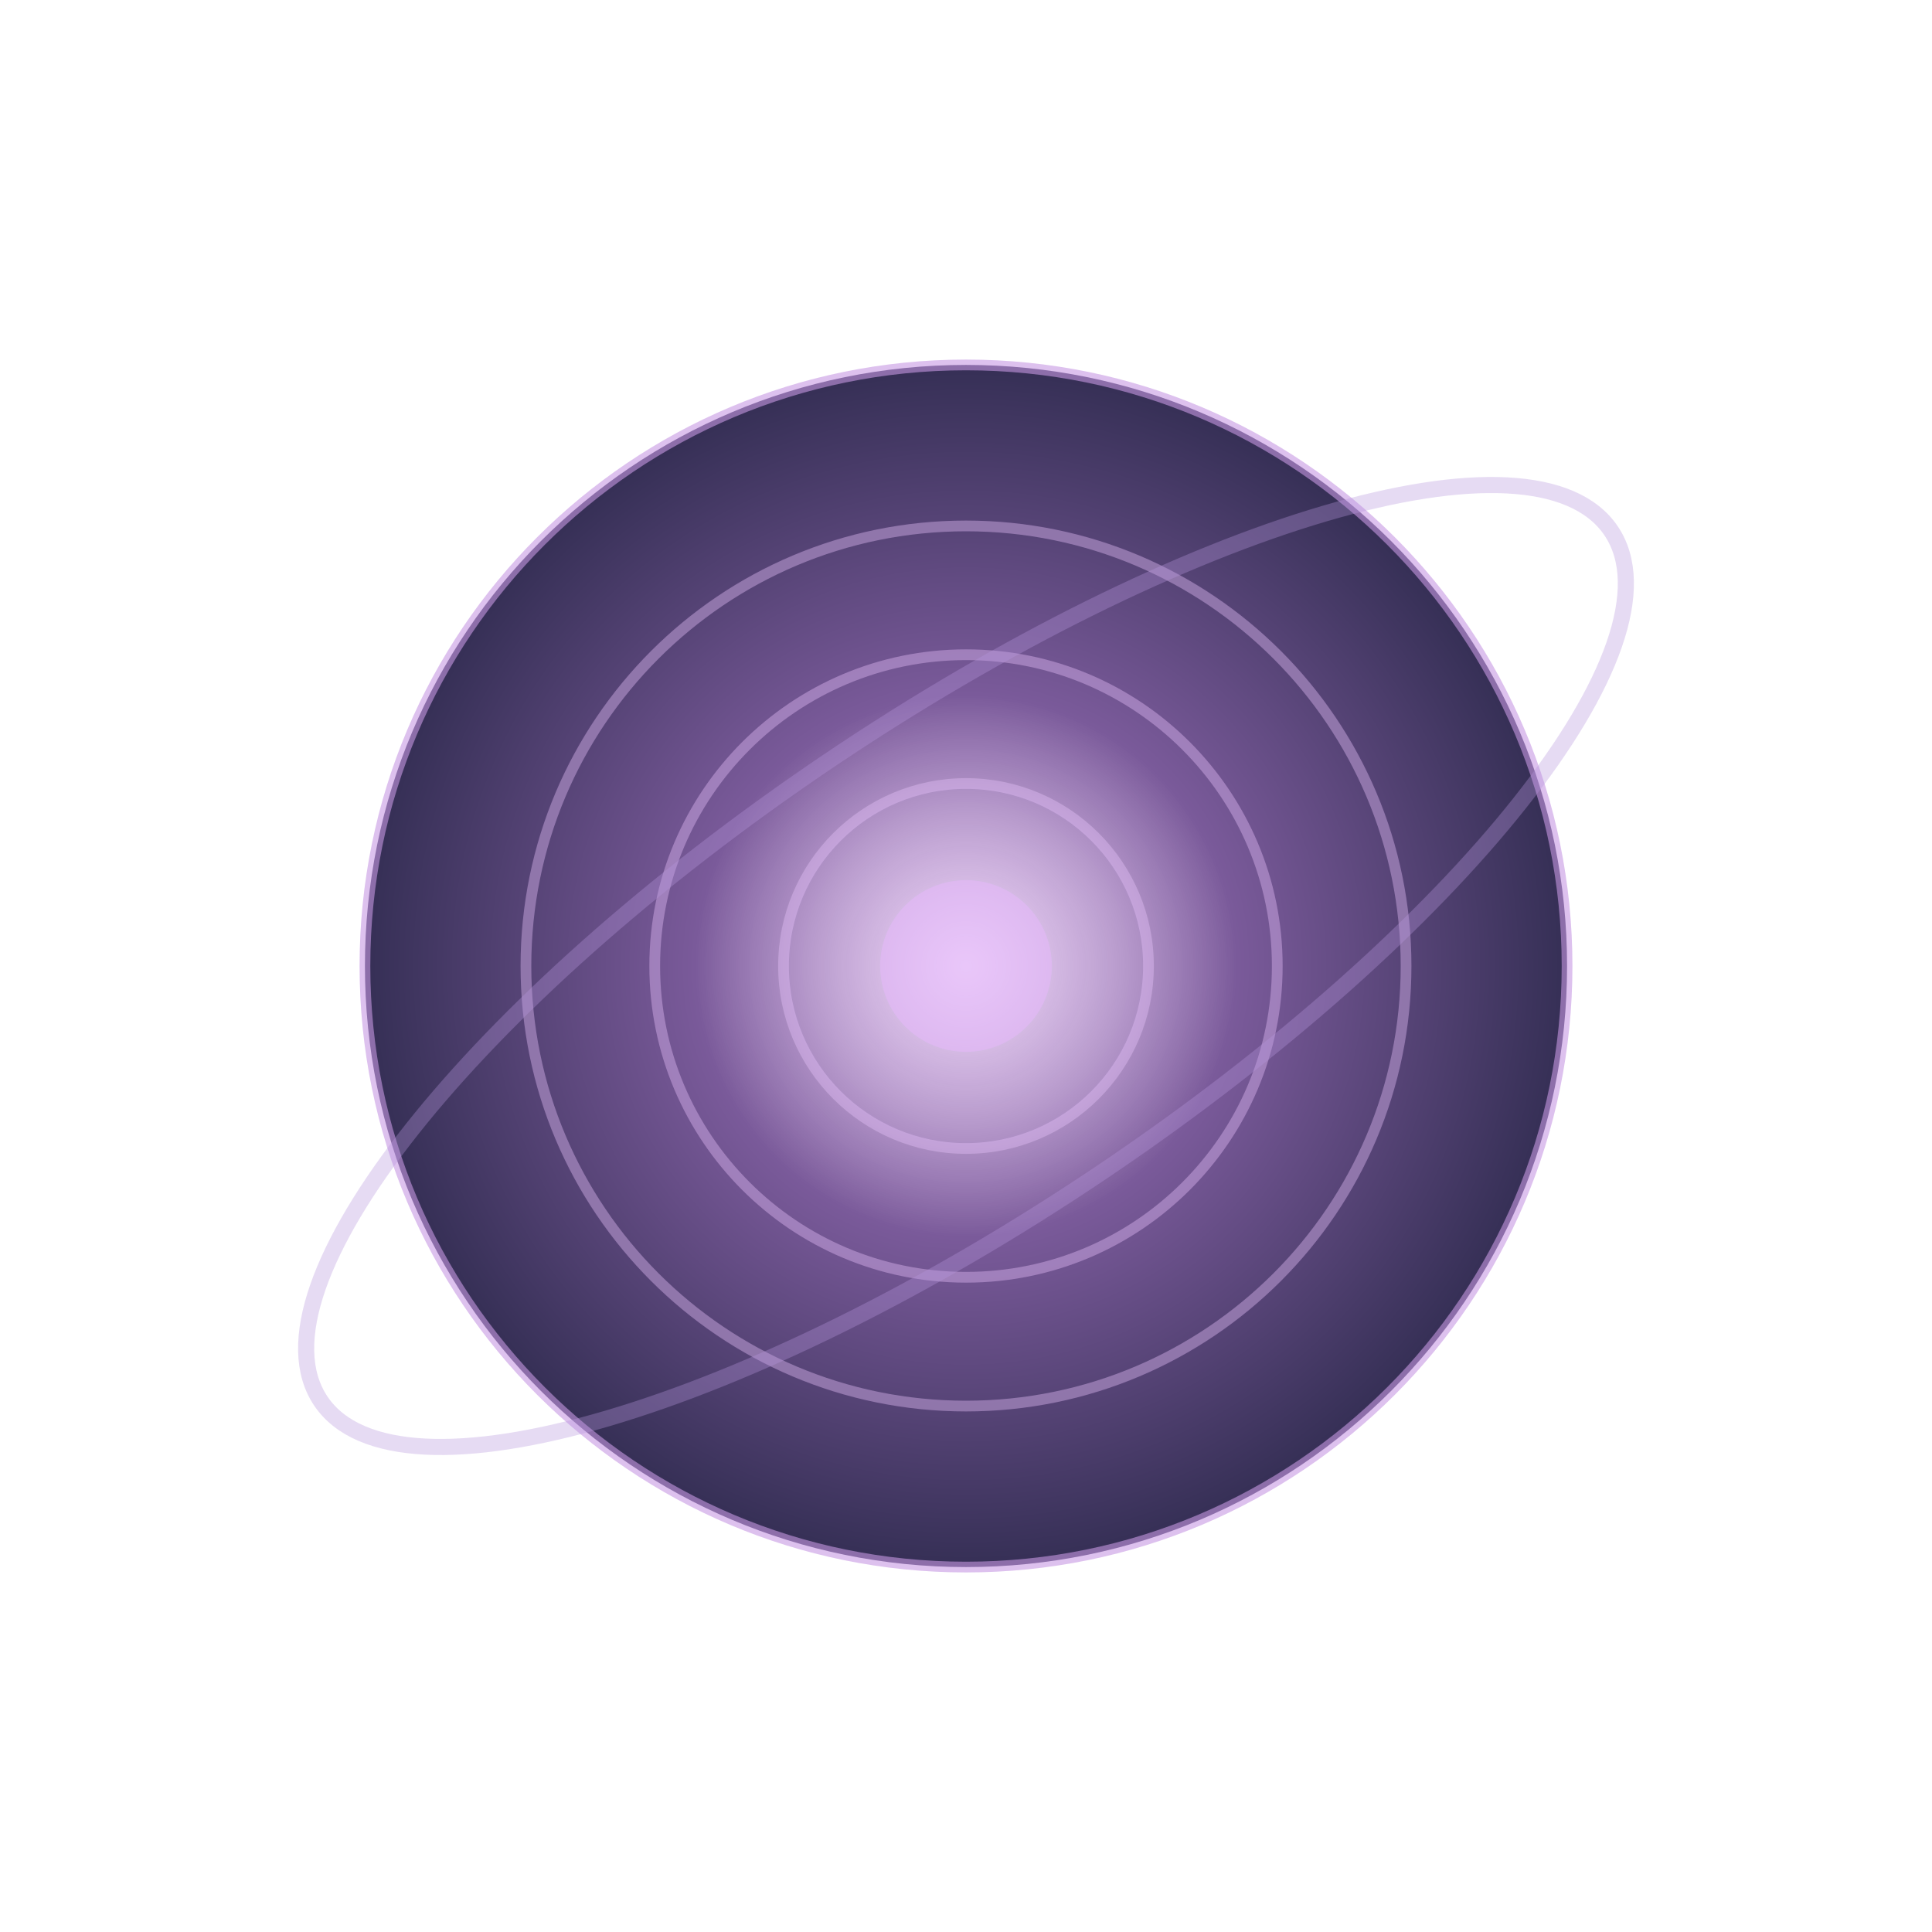
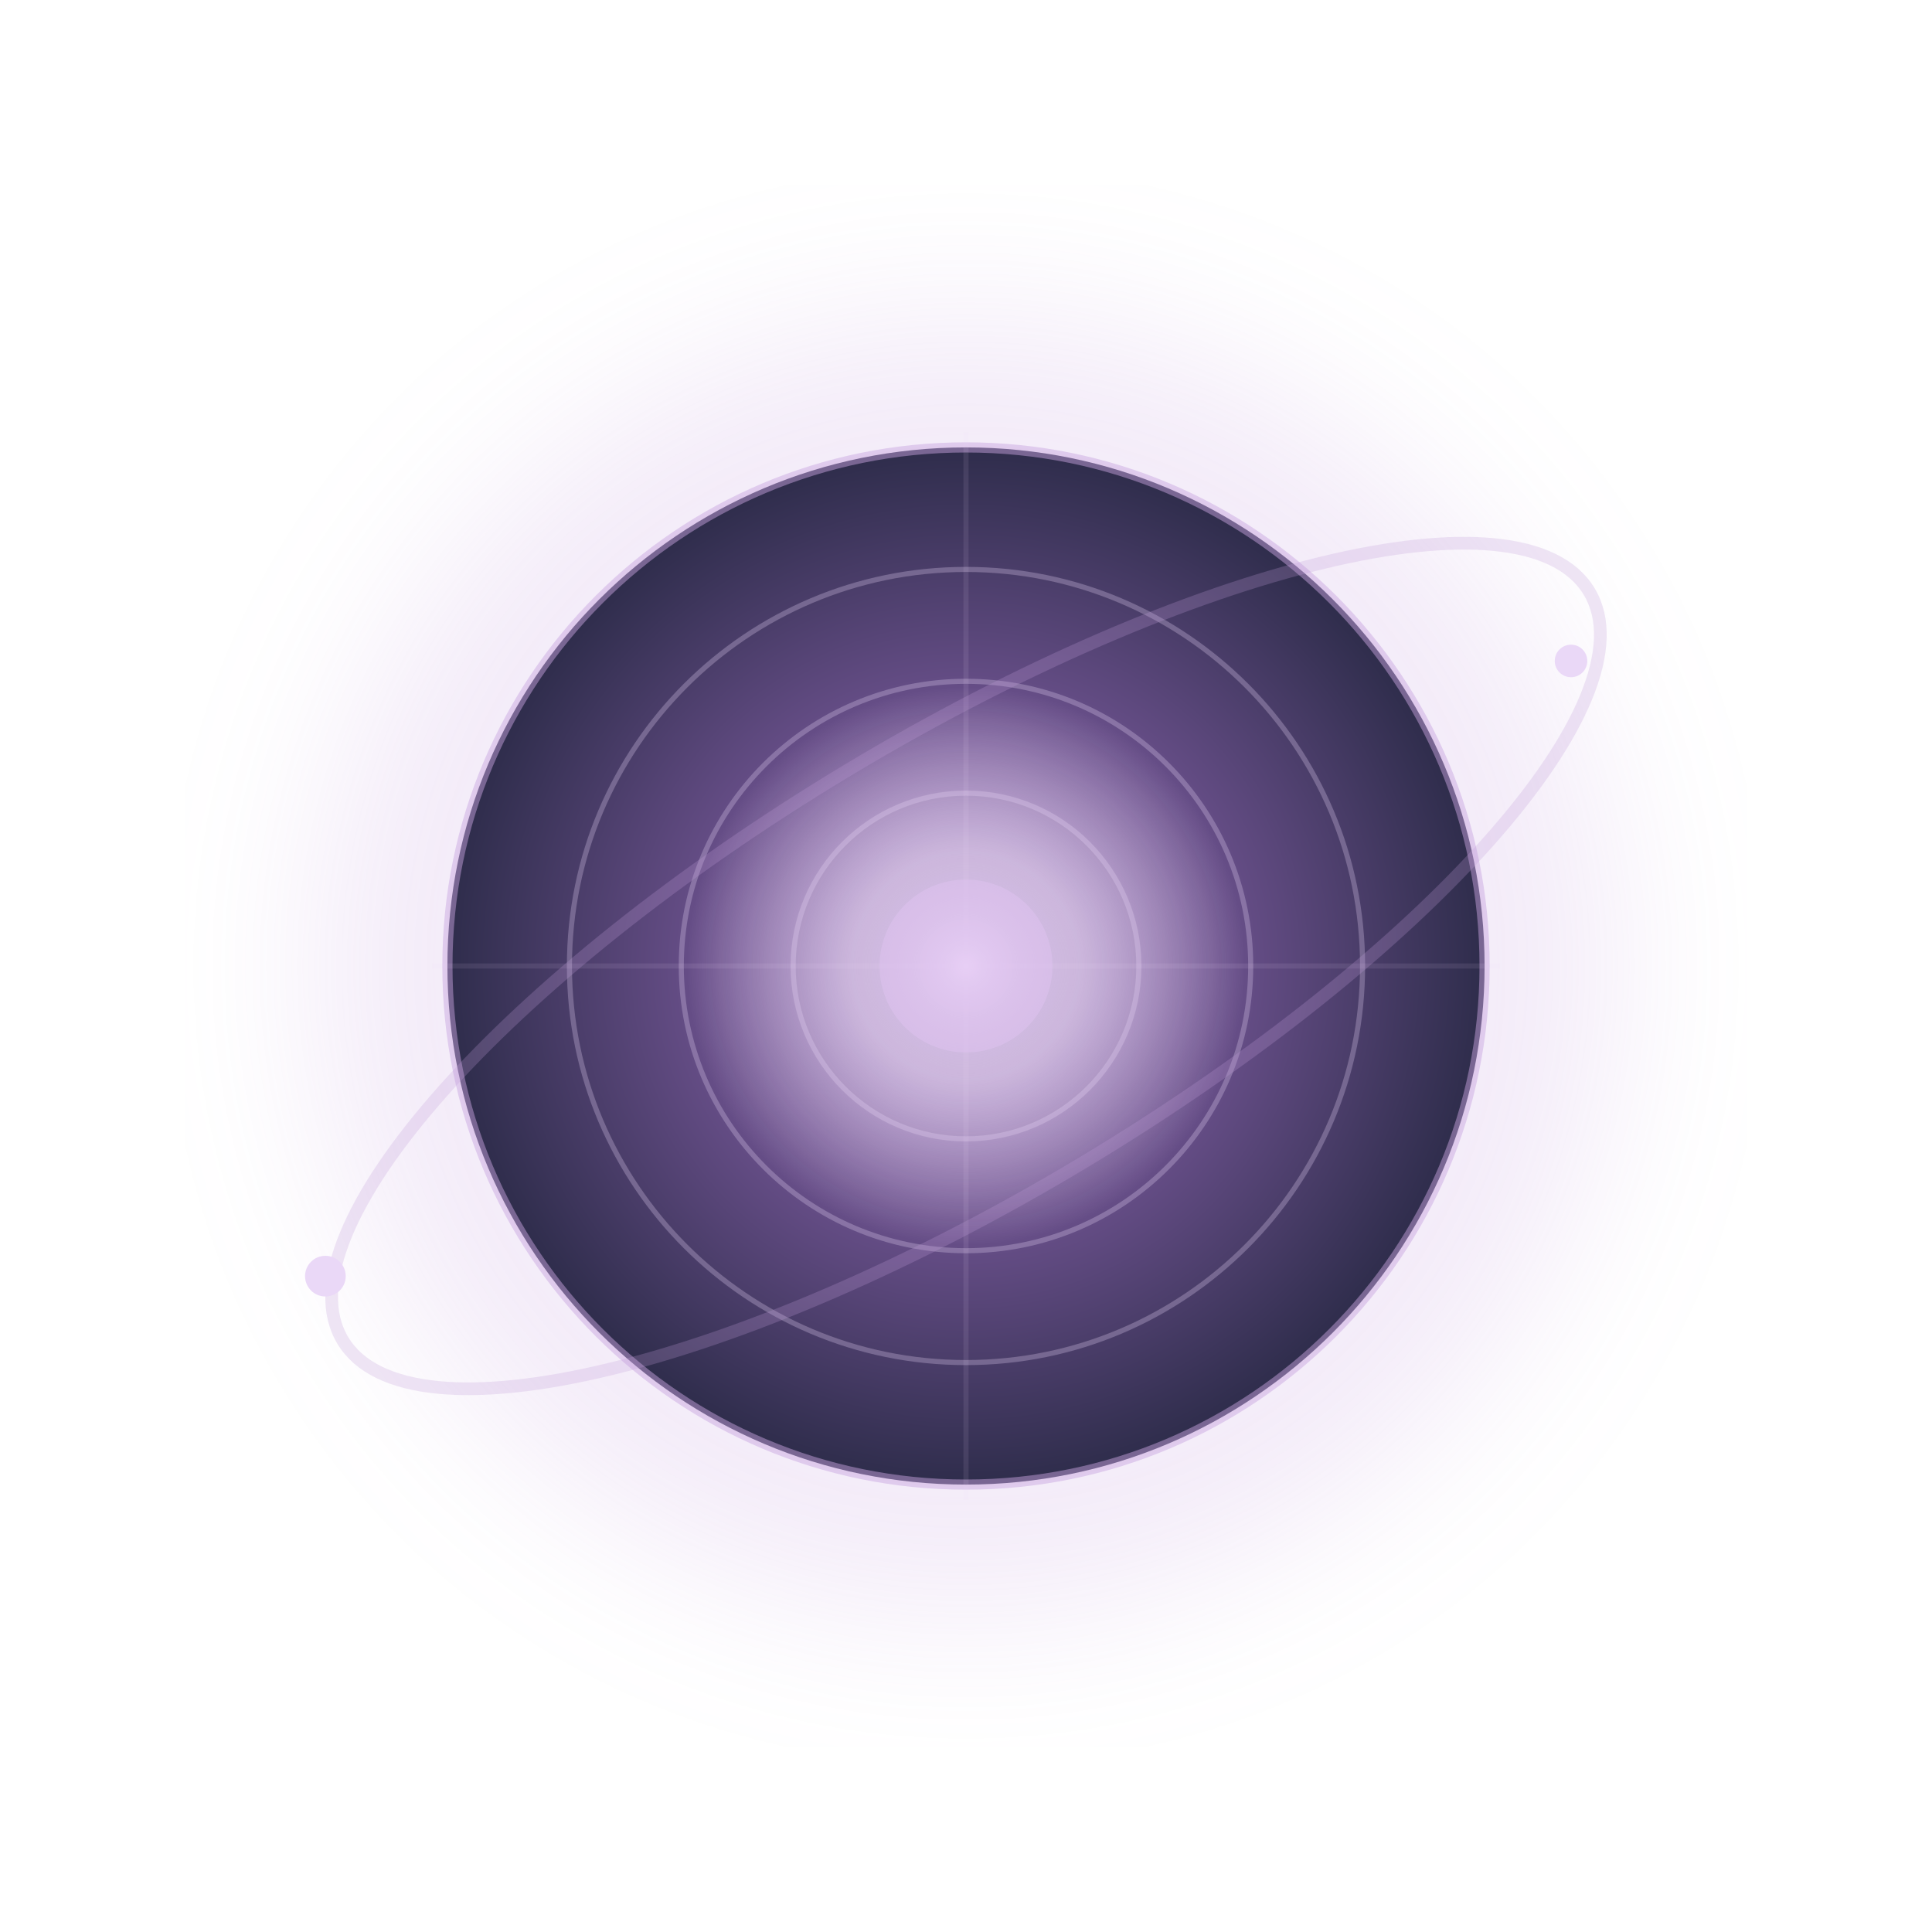
- <svg xmlns="http://www.w3.org/2000/svg" viewBox="0 0 360 360">
+ <svg xmlns="http://www.w3.org/2000/svg" viewBox="0 0 380 380">
  <defs>
-     <radialGradient id="p">
-       <stop stop-color="#dcb0ef" stop-opacity=".5" />
-       <stop offset=".45" stop-color="#7a5a9a" />
-       <stop offset="1" stop-color="#352f55" />
+     <radialGradient id="p" cx="50%" cy="50%" r="50%">
+       <stop stop-color="#ead3f7" stop-opacity=".75" />
+       <stop offset=".22" stop-color="#9c77bb" stop-opacity=".45" />
+       <stop offset=".54" stop-color="#654d86" />
+       <stop offset="1" stop-color="#2f2d4c" />
    </radialGradient>
+     <filter id="h">
+       <feGaussianBlur stdDeviation="15" />
+     </filter>
  </defs>
-   <circle cx="180" cy="180" r="112" fill="url(#p)" stroke="#c798e3" stroke-opacity=".6" stroke-width="2" />
-   <g fill="none" stroke="#e6c2fa" stroke-opacity=".4" stroke-width="2">
-     <circle cx="180" cy="180" r="82" />
-     <circle cx="180" cy="180" r="58" />
-     <circle cx="180" cy="180" r="34" />
+   <circle cx="190" cy="190" r="128" fill="#aa70cf" opacity=".14" filter="url(#h)" />
+   <circle cx="190" cy="190" r="102" fill="url(#p)" stroke="#c9a5df" stroke-opacity=".48" stroke-width="2" />
+   <g fill="none" stroke="#ead7f7" stroke-opacity=".28">
+     <circle cx="190" cy="190" r="78" />
+     <circle cx="190" cy="190" r="56" />
+     <circle cx="190" cy="190" r="34" />
+     <path d="M190 85V295M85 190H295" stroke-opacity=".10" />
  </g>
-   <circle cx="180" cy="180" r="16" fill="#e6b8fb" opacity=".55" />
-   <ellipse cx="180" cy="180" rx="145" ry="46" fill="none" stroke="#b896dd" stroke-opacity=".34" stroke-width="3" transform="rotate(-34 180 180)" />
+   <circle cx="190" cy="190" r="17" fill="#e1c3f3" opacity=".46" />
+   <ellipse cx="190" cy="190" rx="143" ry="45" fill="none" stroke="#c39ddb" stroke-opacity=".25" stroke-width="2.5" transform="rotate(-31 190 190)" />
+   <g fill="#ead8f7">
+     <circle cx="64" cy="251" r="4" />
+     <circle cx="309" cy="130" r="3.2" />
+   </g>
</svg>
